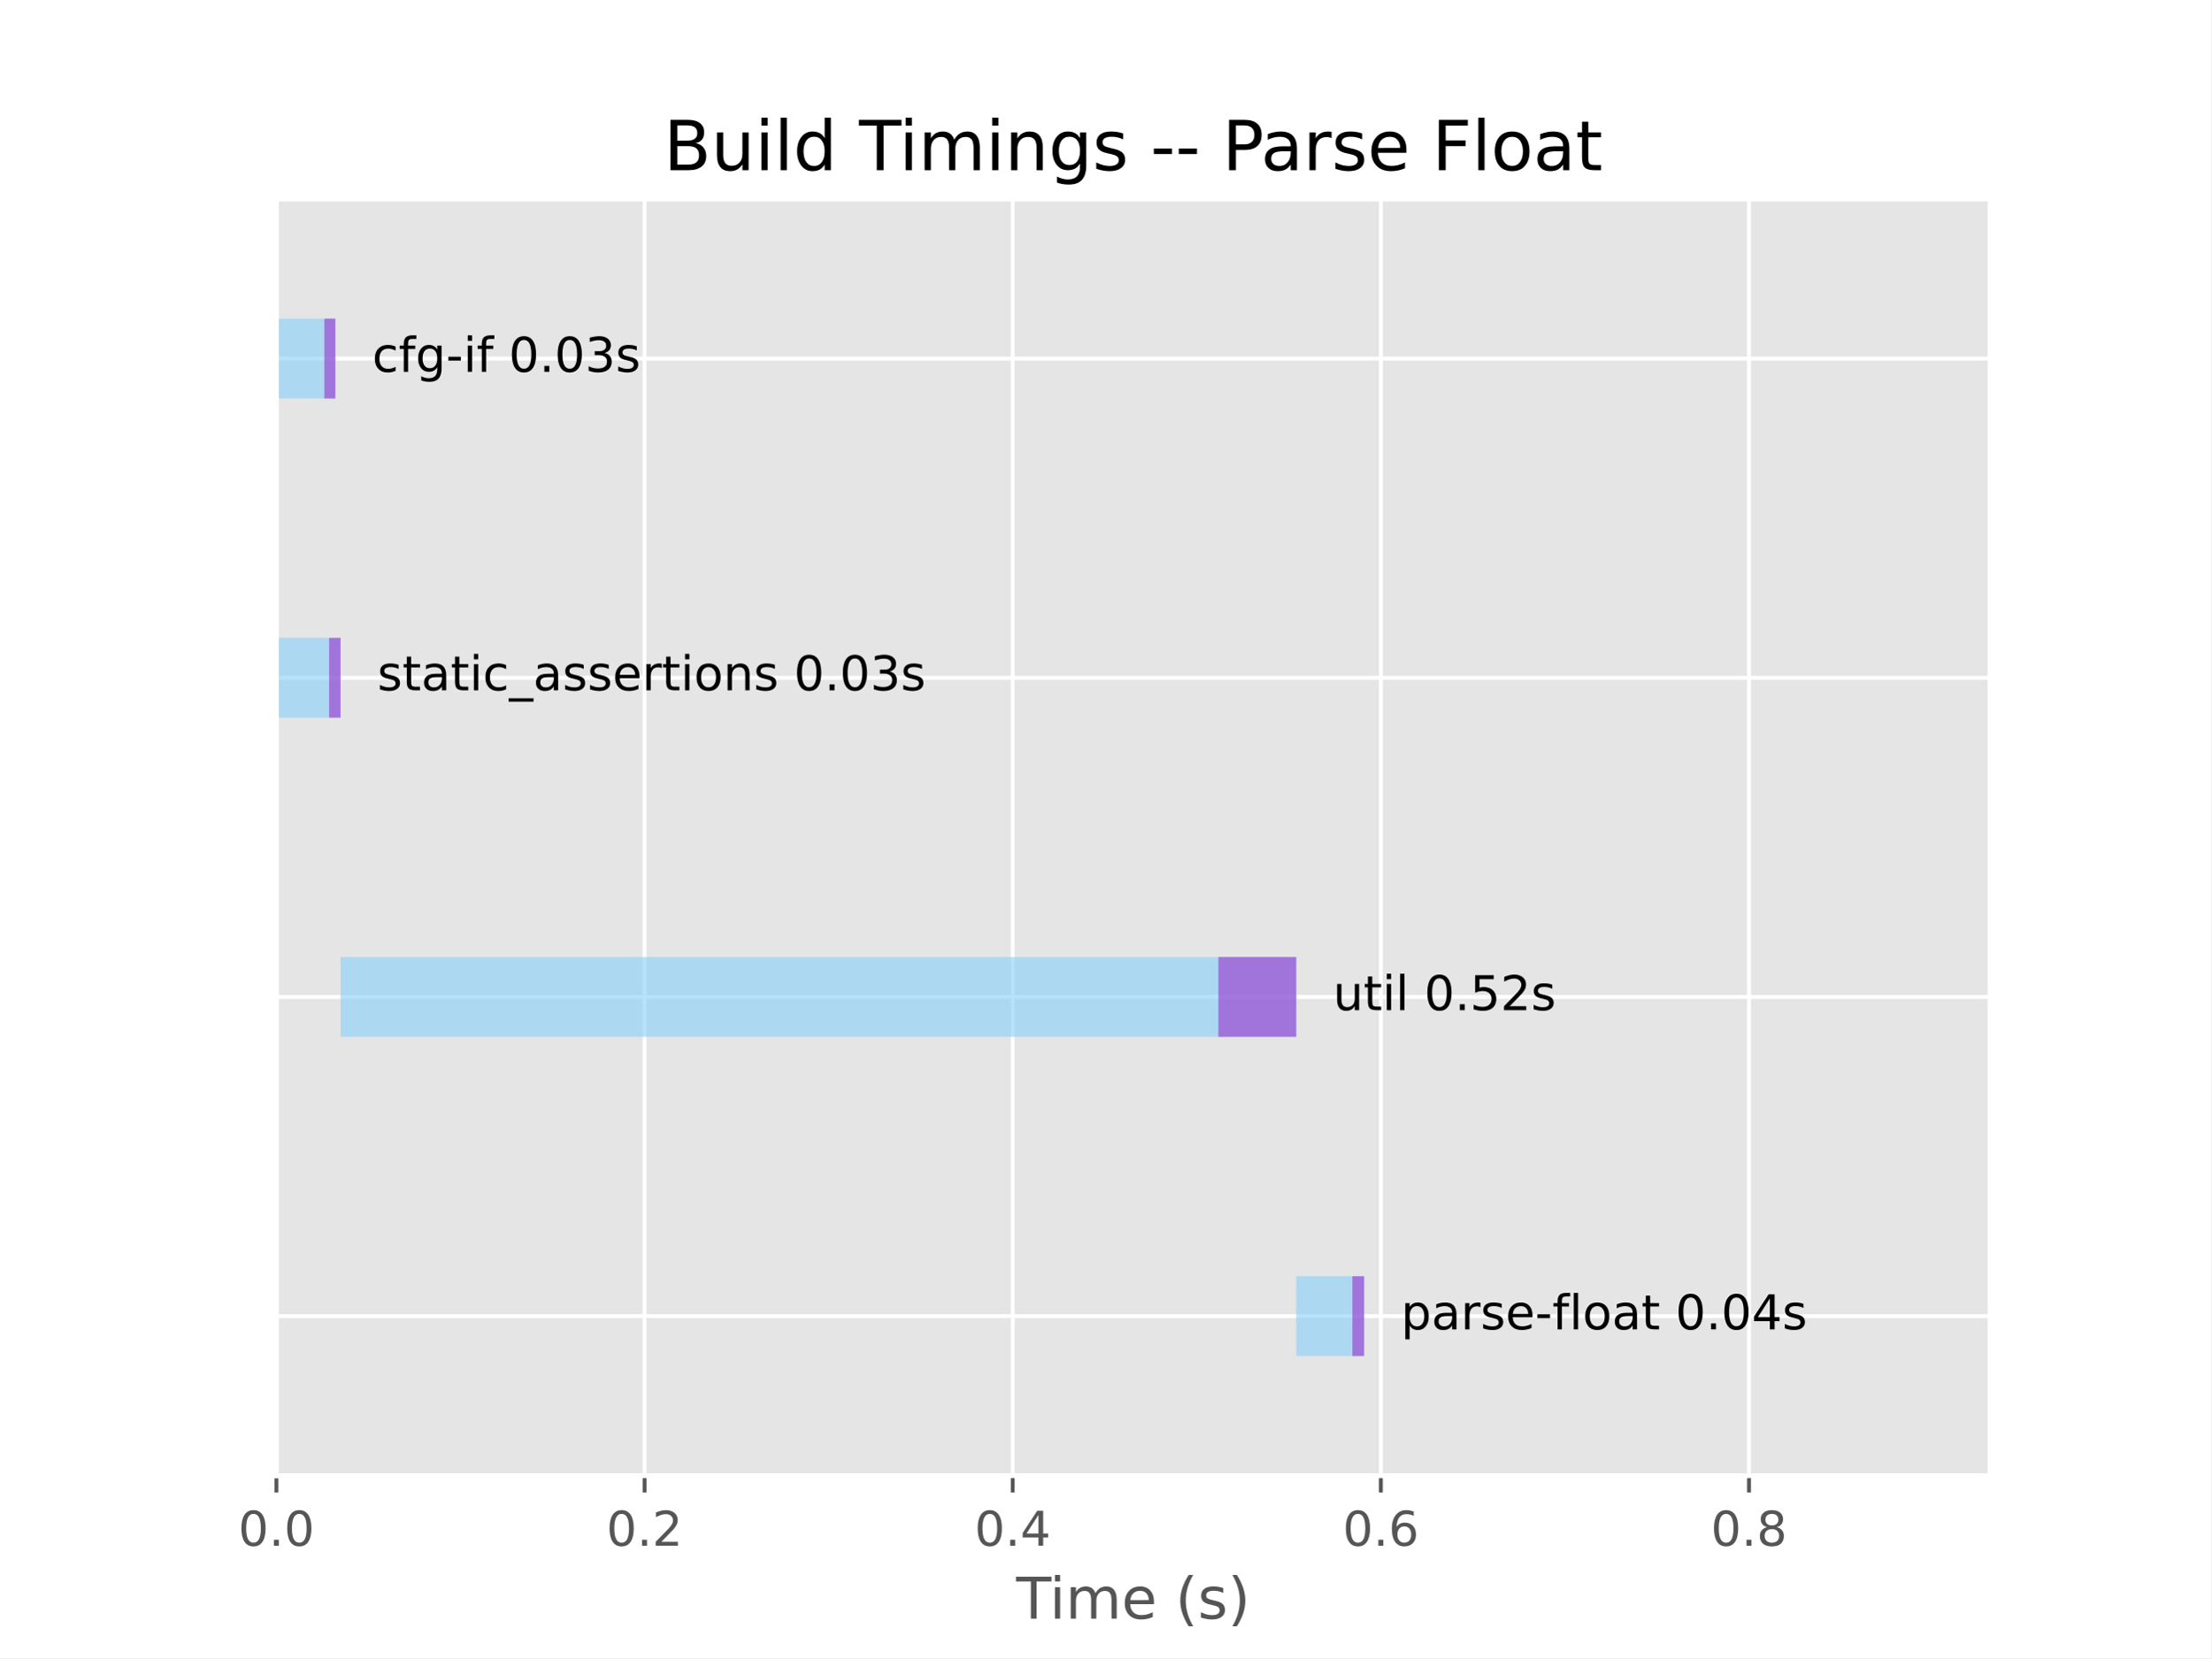
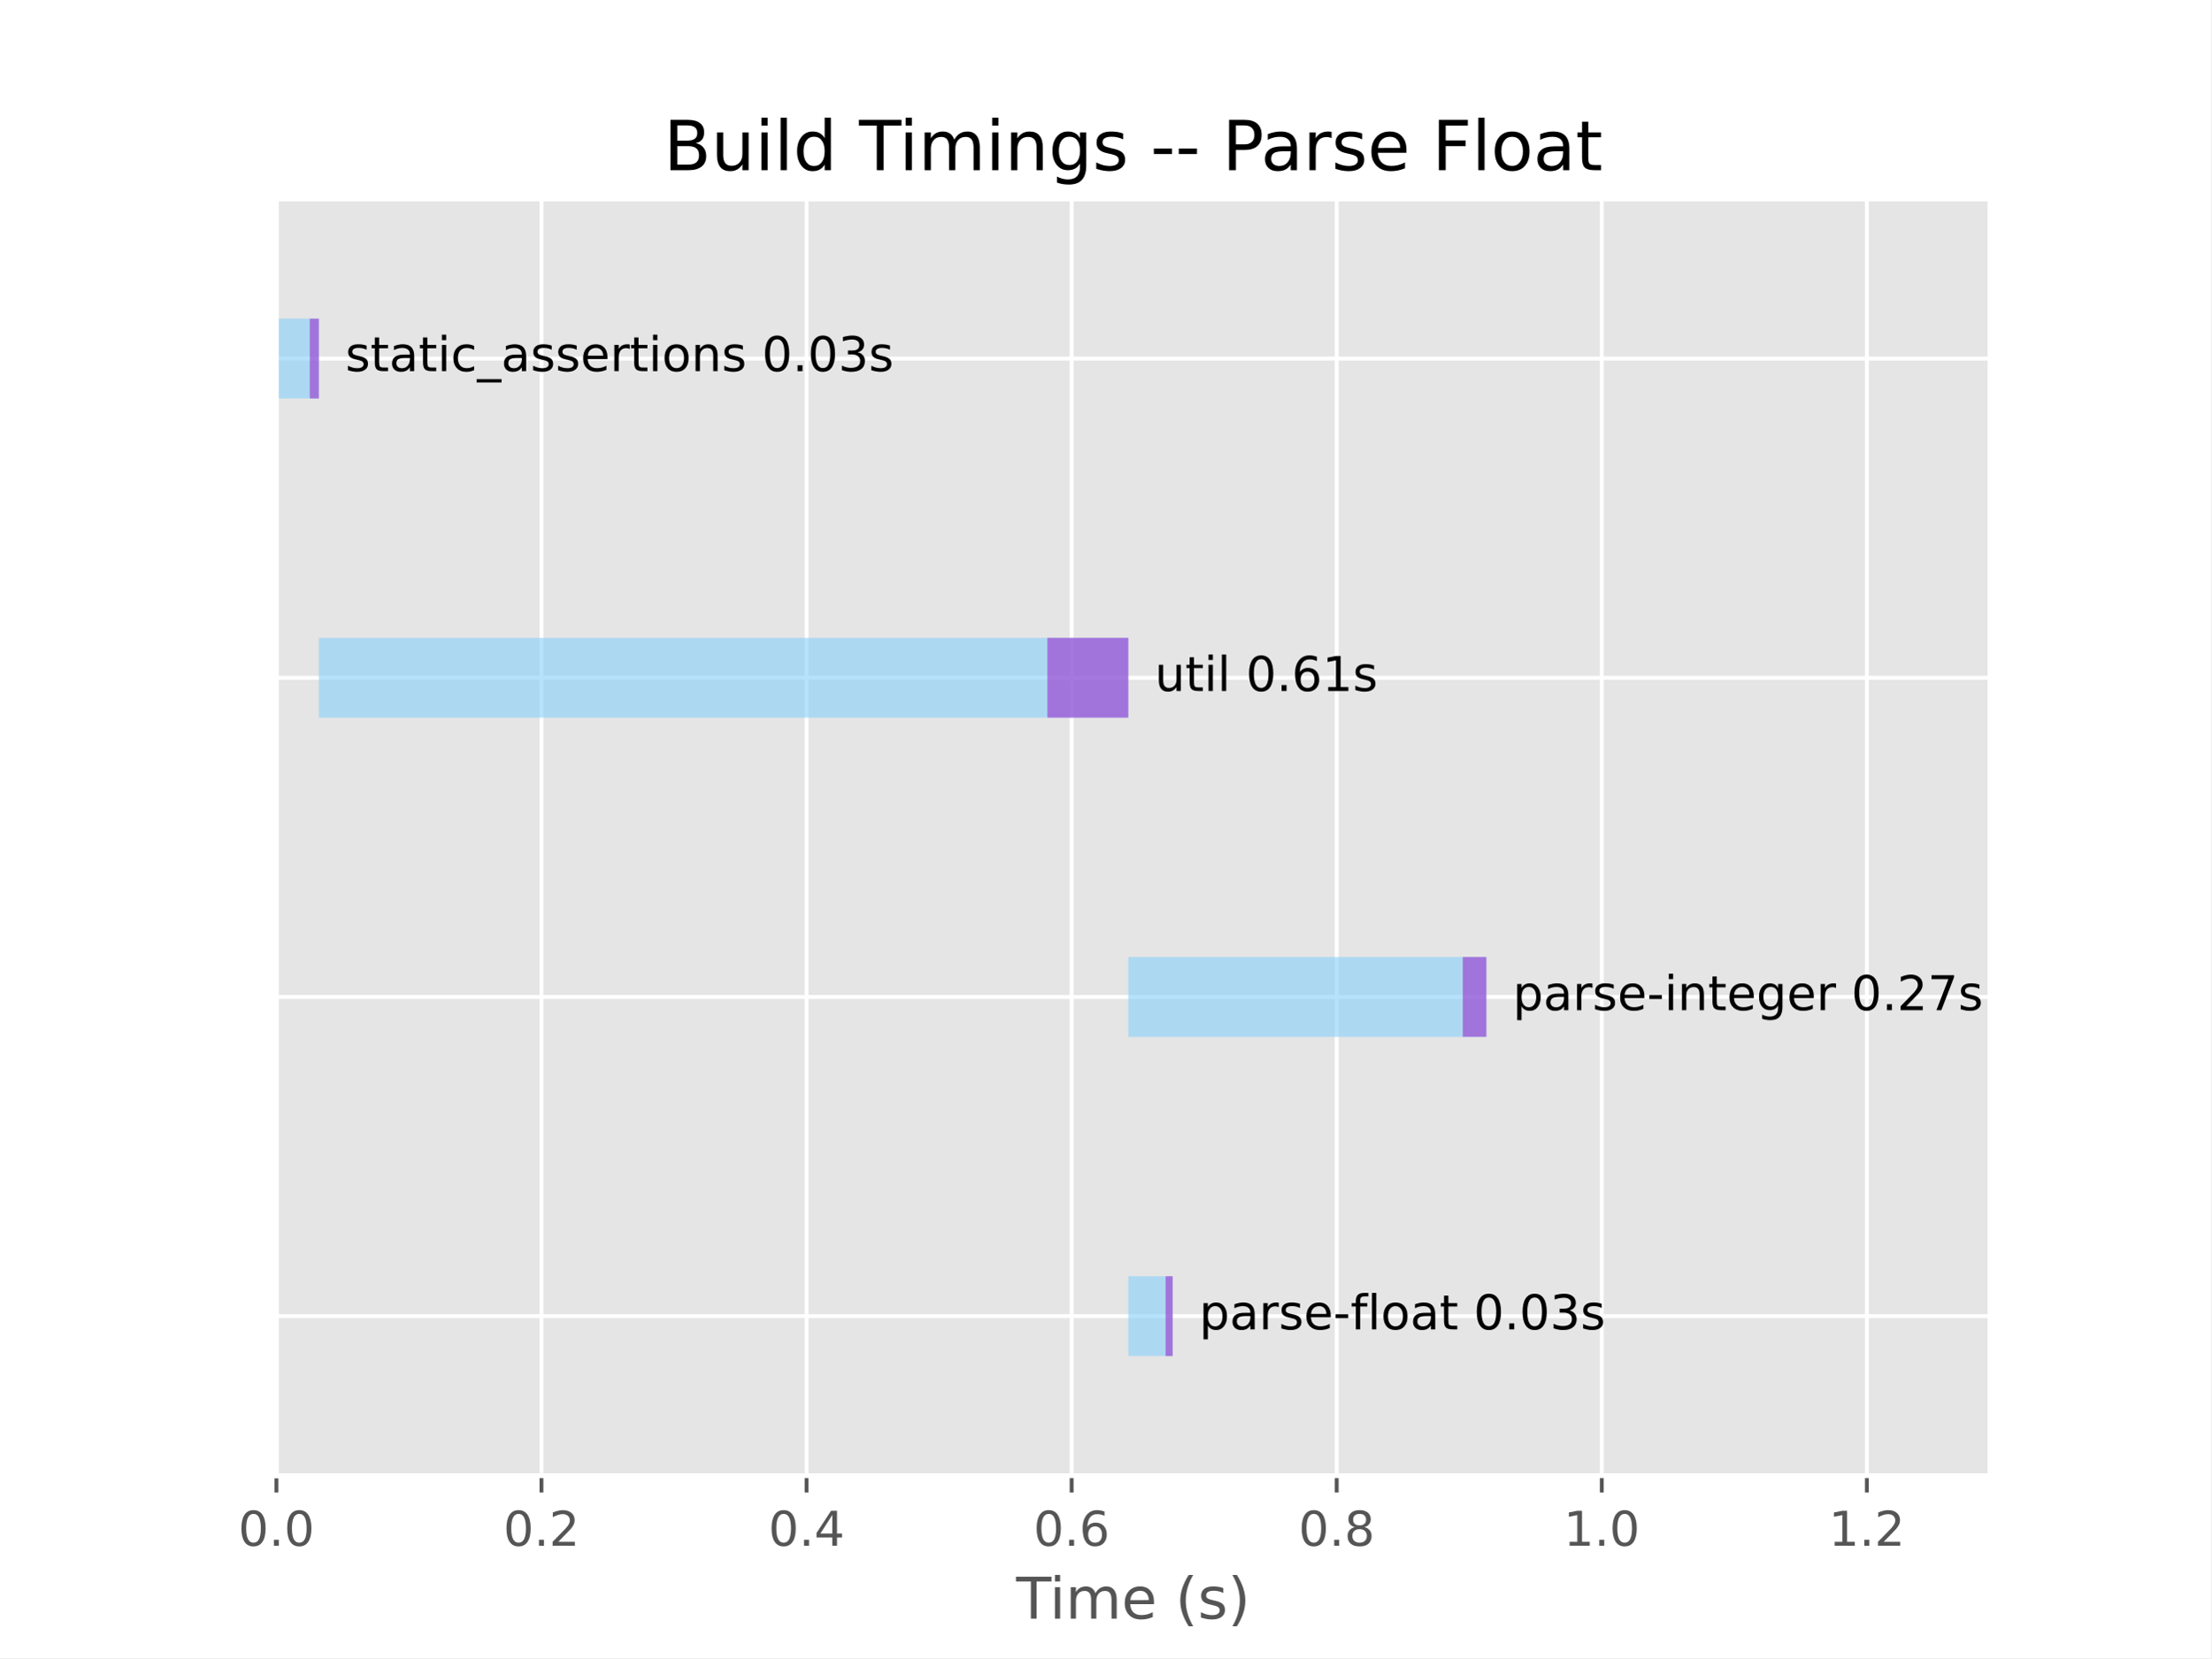
<svg xmlns="http://www.w3.org/2000/svg" xmlns:xlink="http://www.w3.org/1999/xlink" height="345.6pt" version="1.1" viewBox="0 0 460.8 345.6" width="460.8pt">
  <defs>
    <style type="text/css">*{stroke-linecap:butt;stroke-linejoin:round;}</style>
  </defs>
  <g id="figure_1">
    <g id="patch_1">
      <path d="M 0 345.6  L 460.8 345.6  L 460.8 0  L 0 0  z " style="fill:#ffffff;" />
    </g>
    <g id="axes_1">
      <g id="patch_2">
        <path d="M 57.6 307.584  L 414.72 307.584  L 414.72 41.472  L 57.6 41.472  z " style="fill:#e5e5e5;" />
      </g>
      <g id="matplotlib.axis_1">
        <g id="xtick_1">
          <g id="line2d_1">
-             <path clip-path="url(#p12c8a387ae)" d="M 57.6 307.584  L 57.6 41.472  " style="fill:none;stroke:#ffffff;stroke-linecap:square;stroke-width:0.8;" />
+             <path clip-path="url(#p4c733680ca)" d="M 57.6 307.584  L 57.6 41.472  " style="fill:none;stroke:#ffffff;stroke-linecap:square;stroke-width:0.8;" />
          </g>
          <g id="line2d_2">
            <defs>
-               <path d="M 0 0  L 0 3.5  " id="mac505a7d88" style="stroke:#555555;stroke-width:0.8;" />
+               <path d="M 0 0  L 0 3.5  " id="m0cc2a6817d" style="stroke:#555555;stroke-width:0.8;" />
            </defs>
            <g>
-               <use style="fill:#555555;stroke:#555555;stroke-width:0.8;" x="57.6" xlink:href="#mac505a7d88" y="307.584" />
+               <use style="fill:#555555;stroke:#555555;stroke-width:0.8;" x="57.6" xlink:href="#m0cc2a6817d" y="307.584" />
            </g>
          </g>
          <g id="text_1">
            <g style="fill:#555555;" transform="translate(49.64844 322.1824)scale(0.1 -0.1)">
              <defs>
                <path d="M 2034 4250  Q 1547 4250 1301 3770  Q 1056 3291 1056 2328  Q 1056 1369 1301 889  Q 1547 409 2034 409  Q 2525 409 2770 889  Q 3016 1369 3016 2328  Q 3016 3291 2770 3770  Q 2525 4250 2034 4250  z M 2034 4750  Q 2819 4750 3233 4129  Q 3647 3509 3647 2328  Q 3647 1150 3233 529  Q 2819 -91 2034 -91  Q 1250 -91 836 529  Q 422 1150 422 2328  Q 422 3509 836 4129  Q 1250 4750 2034 4750  z " id="DejaVuSans-30" transform="scale(0.015625)" />
                <path d="M 684 794  L 1344 794  L 1344 0  L 684 0  L 684 794  z " id="DejaVuSans-2e" transform="scale(0.015625)" />
              </defs>
              <use xlink:href="#DejaVuSans-30" />
              <use x="63.623" xlink:href="#DejaVuSans-2e" />
              <use x="95.41" xlink:href="#DejaVuSans-30" />
            </g>
          </g>
        </g>
        <g id="xtick_2">
          <g id="line2d_3">
-             <path clip-path="url(#p12c8a387ae)" d="M 134.325 307.584  L 134.325 41.472  " style="fill:none;stroke:#ffffff;stroke-linecap:square;stroke-width:0.8;" />
+             <path clip-path="url(#p4c733680ca)" d="M 112.843 307.584  L 112.843 41.472  " style="fill:none;stroke:#ffffff;stroke-linecap:square;stroke-width:0.8;" />
          </g>
          <g id="line2d_4">
            <g>
-               <use style="fill:#555555;stroke:#555555;stroke-width:0.8;" x="134.325" xlink:href="#mac505a7d88" y="307.584" />
+               <use style="fill:#555555;stroke:#555555;stroke-width:0.8;" x="112.843" xlink:href="#m0cc2a6817d" y="307.584" />
            </g>
          </g>
          <g id="text_2">
-             <g style="fill:#555555;" transform="translate(126.3734 322.1824)scale(0.1 -0.1)">
+             <g style="fill:#555555;" transform="translate(104.8919 322.1824)scale(0.1 -0.1)">
              <defs>
                <path d="M 1228 531  L 3431 531  L 3431 0  L 469 0  L 469 531  Q 828 903 1448 1529  Q 2069 2156 2228 2338  Q 2531 2678 2651 2914  Q 2772 3150 2772 3378  Q 2772 3750 2511 3984  Q 2250 4219 1831 4219  Q 1534 4219 1204 4116  Q 875 4013 500 3803  L 500 4441  Q 881 4594 1212 4672  Q 1544 4750 1819 4750  Q 2544 4750 2975 4387  Q 3406 4025 3406 3419  Q 3406 3131 3298 2873  Q 3191 2616 2906 2266  Q 2828 2175 2409 1742  Q 1991 1309 1228 531  z " id="DejaVuSans-32" transform="scale(0.015625)" />
              </defs>
              <use xlink:href="#DejaVuSans-30" />
              <use x="63.623" xlink:href="#DejaVuSans-2e" />
              <use x="95.41" xlink:href="#DejaVuSans-32" />
            </g>
          </g>
        </g>
        <g id="xtick_3">
          <g id="line2d_5">
-             <path clip-path="url(#p12c8a387ae)" d="M 211.05 307.584  L 211.05 41.472  " style="fill:none;stroke:#ffffff;stroke-linecap:square;stroke-width:0.8;" />
+             <path clip-path="url(#p4c733680ca)" d="M 168.087 307.584  L 168.087 41.472  " style="fill:none;stroke:#ffffff;stroke-linecap:square;stroke-width:0.8;" />
          </g>
          <g id="line2d_6">
            <g>
-               <use style="fill:#555555;stroke:#555555;stroke-width:0.8;" x="211.05" xlink:href="#mac505a7d88" y="307.584" />
+               <use style="fill:#555555;stroke:#555555;stroke-width:0.8;" x="168.087" xlink:href="#m0cc2a6817d" y="307.584" />
            </g>
          </g>
          <g id="text_3">
-             <g style="fill:#555555;" transform="translate(203.0984 322.1824)scale(0.1 -0.1)">
+             <g style="fill:#555555;" transform="translate(160.1354 322.1824)scale(0.1 -0.1)">
              <defs>
                <path d="M 2419 4116  L 825 1625  L 2419 1625  L 2419 4116  z M 2253 4666  L 3047 4666  L 3047 1625  L 3713 1625  L 3713 1100  L 3047 1100  L 3047 0  L 2419 0  L 2419 1100  L 313 1100  L 313 1709  L 2253 4666  z " id="DejaVuSans-34" transform="scale(0.015625)" />
              </defs>
              <use xlink:href="#DejaVuSans-30" />
              <use x="63.623" xlink:href="#DejaVuSans-2e" />
              <use x="95.41" xlink:href="#DejaVuSans-34" />
            </g>
          </g>
        </g>
        <g id="xtick_4">
          <g id="line2d_7">
-             <path clip-path="url(#p12c8a387ae)" d="M 287.775 307.584  L 287.775 41.472  " style="fill:none;stroke:#ffffff;stroke-linecap:square;stroke-width:0.8;" />
+             <path clip-path="url(#p4c733680ca)" d="M 223.33 307.584  L 223.33 41.472  " style="fill:none;stroke:#ffffff;stroke-linecap:square;stroke-width:0.8;" />
          </g>
          <g id="line2d_8">
            <g>
-               <use style="fill:#555555;stroke:#555555;stroke-width:0.8;" x="287.775" xlink:href="#mac505a7d88" y="307.584" />
+               <use style="fill:#555555;stroke:#555555;stroke-width:0.8;" x="223.33" xlink:href="#m0cc2a6817d" y="307.584" />
            </g>
          </g>
          <g id="text_4">
-             <g style="fill:#555555;" transform="translate(279.8235 322.1824)scale(0.1 -0.1)">
+             <g style="fill:#555555;" transform="translate(215.3789 322.1824)scale(0.1 -0.1)">
              <defs>
                <path d="M 2113 2584  Q 1688 2584 1439 2293  Q 1191 2003 1191 1497  Q 1191 994 1439 701  Q 1688 409 2113 409  Q 2538 409 2786 701  Q 3034 994 3034 1497  Q 3034 2003 2786 2293  Q 2538 2584 2113 2584  z M 3366 4563  L 3366 3988  Q 3128 4100 2886 4159  Q 2644 4219 2406 4219  Q 1781 4219 1451 3797  Q 1122 3375 1075 2522  Q 1259 2794 1537 2939  Q 1816 3084 2150 3084  Q 2853 3084 3261 2657  Q 3669 2231 3669 1497  Q 3669 778 3244 343  Q 2819 -91 2113 -91  Q 1303 -91 875 529  Q 447 1150 447 2328  Q 447 3434 972 4092  Q 1497 4750 2381 4750  Q 2619 4750 2861 4703  Q 3103 4656 3366 4563  z " id="DejaVuSans-36" transform="scale(0.015625)" />
              </defs>
              <use xlink:href="#DejaVuSans-30" />
              <use x="63.623" xlink:href="#DejaVuSans-2e" />
              <use x="95.41" xlink:href="#DejaVuSans-36" />
            </g>
          </g>
        </g>
        <g id="xtick_5">
          <g id="line2d_9">
-             <path clip-path="url(#p12c8a387ae)" d="M 364.5 307.584  L 364.5 41.472  " style="fill:none;stroke:#ffffff;stroke-linecap:square;stroke-width:0.8;" />
+             <path clip-path="url(#p4c733680ca)" d="M 278.574 307.584  L 278.574 41.472  " style="fill:none;stroke:#ffffff;stroke-linecap:square;stroke-width:0.8;" />
          </g>
          <g id="line2d_10">
            <g>
-               <use style="fill:#555555;stroke:#555555;stroke-width:0.8;" x="364.5" xlink:href="#mac505a7d88" y="307.584" />
+               <use style="fill:#555555;stroke:#555555;stroke-width:0.8;" x="278.574" xlink:href="#m0cc2a6817d" y="307.584" />
            </g>
          </g>
          <g id="text_5">
-             <g style="fill:#555555;" transform="translate(356.5485 322.1824)scale(0.1 -0.1)">
+             <g style="fill:#555555;" transform="translate(270.6224 322.1824)scale(0.1 -0.1)">
              <defs>
                <path d="M 2034 2216  Q 1584 2216 1326 1975  Q 1069 1734 1069 1313  Q 1069 891 1326 650  Q 1584 409 2034 409  Q 2484 409 2743 651  Q 3003 894 3003 1313  Q 3003 1734 2745 1975  Q 2488 2216 2034 2216  z M 1403 2484  Q 997 2584 770 2862  Q 544 3141 544 3541  Q 544 4100 942 4425  Q 1341 4750 2034 4750  Q 2731 4750 3128 4425  Q 3525 4100 3525 3541  Q 3525 3141 3298 2862  Q 3072 2584 2669 2484  Q 3125 2378 3379 2068  Q 3634 1759 3634 1313  Q 3634 634 3220 271  Q 2806 -91 2034 -91  Q 1263 -91 848 271  Q 434 634 434 1313  Q 434 1759 690 2068  Q 947 2378 1403 2484  z M 1172 3481  Q 1172 3119 1398 2916  Q 1625 2713 2034 2713  Q 2441 2713 2670 2916  Q 2900 3119 2900 3481  Q 2900 3844 2670 4047  Q 2441 4250 2034 4250  Q 1625 4250 1398 4047  Q 1172 3844 1172 3481  z " id="DejaVuSans-38" transform="scale(0.015625)" />
              </defs>
              <use xlink:href="#DejaVuSans-30" />
              <use x="63.623" xlink:href="#DejaVuSans-2e" />
              <use x="95.41" xlink:href="#DejaVuSans-38" />
            </g>
          </g>
        </g>
-         <g id="text_6">
+         <g id="xtick_6">
+           <g id="line2d_11">
+             <path clip-path="url(#p4c733680ca)" d="M 333.817 307.584  L 333.817 41.472  " style="fill:none;stroke:#ffffff;stroke-linecap:square;stroke-width:0.8;" />
+           </g>
+           <g id="line2d_12">
+             <g>
+               <use style="fill:#555555;stroke:#555555;stroke-width:0.8;" x="333.817" xlink:href="#m0cc2a6817d" y="307.584" />
+             </g>
+           </g>
+           <g id="text_6">
+             <g style="fill:#555555;" transform="translate(325.8659 322.1824)scale(0.1 -0.1)">
+               <defs>
+                 <path d="M 794 531  L 1825 531  L 1825 4091  L 703 3866  L 703 4441  L 1819 4666  L 2450 4666  L 2450 531  L 3481 531  L 3481 0  L 794 0  L 794 531  z " id="DejaVuSans-31" transform="scale(0.015625)" />
+               </defs>
+               <use xlink:href="#DejaVuSans-31" />
+               <use x="63.623" xlink:href="#DejaVuSans-2e" />
+               <use x="95.41" xlink:href="#DejaVuSans-30" />
+             </g>
+           </g>
+         </g>
+         <g id="xtick_7">
+           <g id="line2d_13">
+             <path clip-path="url(#p4c733680ca)" d="M 389.061 307.584  L 389.061 41.472  " style="fill:none;stroke:#ffffff;stroke-linecap:square;stroke-width:0.8;" />
+           </g>
+           <g id="line2d_14">
+             <g>
+               <use style="fill:#555555;stroke:#555555;stroke-width:0.8;" x="389.061" xlink:href="#m0cc2a6817d" y="307.584" />
+             </g>
+           </g>
+           <g id="text_7">
+             <g style="fill:#555555;" transform="translate(381.1094 322.1824)scale(0.1 -0.1)">
+               <use xlink:href="#DejaVuSans-31" />
+               <use x="63.623" xlink:href="#DejaVuSans-2e" />
+               <use x="95.41" xlink:href="#DejaVuSans-32" />
+             </g>
+           </g>
+         </g>
+         <g id="text_8">
          <g style="fill:#555555;" transform="translate(211.7653 337.3802)scale(0.12 -0.12)">
            <defs>
              <path d="M -19 4666  L 3928 4666  L 3928 4134  L 2272 4134  L 2272 0  L 1638 0  L 1638 4134  L -19 4134  L -19 4666  z " id="DejaVuSans-54" transform="scale(0.015625)" />
              <path d="M 603 3500  L 1178 3500  L 1178 0  L 603 0  L 603 3500  z M 603 4863  L 1178 4863  L 1178 4134  L 603 4134  L 603 4863  z " id="DejaVuSans-69" transform="scale(0.015625)" />
              <path d="M 3328 2828  Q 3544 3216 3844 3400  Q 4144 3584 4550 3584  Q 5097 3584 5394 3201  Q 5691 2819 5691 2113  L 5691 0  L 5113 0  L 5113 2094  Q 5113 2597 4934 2840  Q 4756 3084 4391 3084  Q 3944 3084 3684 2787  Q 3425 2491 3425 1978  L 3425 0  L 2847 0  L 2847 2094  Q 2847 2600 2669 2842  Q 2491 3084 2119 3084  Q 1678 3084 1418 2786  Q 1159 2488 1159 1978  L 1159 0  L 581 0  L 581 3500  L 1159 3500  L 1159 2956  Q 1356 3278 1631 3431  Q 1906 3584 2284 3584  Q 2666 3584 2933 3390  Q 3200 3197 3328 2828  z " id="DejaVuSans-6d" transform="scale(0.015625)" />
              <path d="M 3597 1894  L 3597 1613  L 953 1613  Q 991 1019 1311 708  Q 1631 397 2203 397  Q 2534 397 2845 478  Q 3156 559 3463 722  L 3463 178  Q 3153 47 2828 -22  Q 2503 -91 2169 -91  Q 1331 -91 842 396  Q 353 884 353 1716  Q 353 2575 817 3079  Q 1281 3584 2069 3584  Q 2775 3584 3186 3129  Q 3597 2675 3597 1894  z M 3022 2063  Q 3016 2534 2758 2815  Q 2500 3097 2075 3097  Q 1594 3097 1305 2825  Q 1016 2553 972 2059  L 3022 2063  z " id="DejaVuSans-65" transform="scale(0.015625)" />
              <path id="DejaVuSans-20" transform="scale(0.015625)" />
              <path d="M 1984 4856  Q 1566 4138 1362 3434  Q 1159 2731 1159 2009  Q 1159 1288 1364 580  Q 1569 -128 1984 -844  L 1484 -844  Q 1016 -109 783 600  Q 550 1309 550 2009  Q 550 2706 781 3412  Q 1013 4119 1484 4856  L 1984 4856  z " id="DejaVuSans-28" transform="scale(0.015625)" />
              <path d="M 2834 3397  L 2834 2853  Q 2591 2978 2328 3040  Q 2066 3103 1784 3103  Q 1356 3103 1142 2972  Q 928 2841 928 2578  Q 928 2378 1081 2264  Q 1234 2150 1697 2047  L 1894 2003  Q 2506 1872 2764 1633  Q 3022 1394 3022 966  Q 3022 478 2636 193  Q 2250 -91 1575 -91  Q 1294 -91 989 -36  Q 684 19 347 128  L 347 722  Q 666 556 975 473  Q 1284 391 1588 391  Q 1994 391 2212 530  Q 2431 669 2431 922  Q 2431 1156 2273 1281  Q 2116 1406 1581 1522  L 1381 1569  Q 847 1681 609 1914  Q 372 2147 372 2553  Q 372 3047 722 3315  Q 1072 3584 1716 3584  Q 2034 3584 2315 3537  Q 2597 3491 2834 3397  z " id="DejaVuSans-73" transform="scale(0.015625)" />
              <path d="M 513 4856  L 1013 4856  Q 1481 4119 1714 3412  Q 1947 2706 1947 2009  Q 1947 1309 1714 600  Q 1481 -109 1013 -844  L 513 -844  Q 928 -128 1133 580  Q 1338 1288 1338 2009  Q 1338 2731 1133 3434  Q 928 4138 513 4856  z " id="DejaVuSans-29" transform="scale(0.015625)" />
            </defs>
            <use xlink:href="#DejaVuSans-54" />
            <use x="57.959" xlink:href="#DejaVuSans-69" />
            <use x="85.742" xlink:href="#DejaVuSans-6d" />
            <use x="183.154" xlink:href="#DejaVuSans-65" />
            <use x="244.678" xlink:href="#DejaVuSans-20" />
            <use x="276.465" xlink:href="#DejaVuSans-28" />
            <use x="315.479" xlink:href="#DejaVuSans-73" />
            <use x="367.578" xlink:href="#DejaVuSans-29" />
          </g>
        </g>
      </g>
      <g id="matplotlib.axis_2">
        <g id="ytick_1">
-           <g id="line2d_11">
-             <path clip-path="url(#p12c8a387ae)" d="M 57.6 274.32  L 414.72 274.32  " style="fill:none;stroke:#ffffff;stroke-linecap:square;stroke-width:0.8;" />
-           </g>
-           <g id="line2d_12" />
+           <g id="line2d_15">
+             <path clip-path="url(#p4c733680ca)" d="M 57.6 274.32  L 414.72 274.32  " style="fill:none;stroke:#ffffff;stroke-linecap:square;stroke-width:0.8;" />
+           </g>
+           <g id="line2d_16" />
        </g>
        <g id="ytick_2">
-           <g id="line2d_13">
-             <path clip-path="url(#p12c8a387ae)" d="M 57.6 207.792  L 414.72 207.792  " style="fill:none;stroke:#ffffff;stroke-linecap:square;stroke-width:0.8;" />
-           </g>
-           <g id="line2d_14" />
+           <g id="line2d_17">
+             <path clip-path="url(#p4c733680ca)" d="M 57.6 207.792  L 414.72 207.792  " style="fill:none;stroke:#ffffff;stroke-linecap:square;stroke-width:0.8;" />
+           </g>
+           <g id="line2d_18" />
        </g>
        <g id="ytick_3">
-           <g id="line2d_15">
-             <path clip-path="url(#p12c8a387ae)" d="M 57.6 141.264  L 414.72 141.264  " style="fill:none;stroke:#ffffff;stroke-linecap:square;stroke-width:0.8;" />
-           </g>
-           <g id="line2d_16" />
+           <g id="line2d_19">
+             <path clip-path="url(#p4c733680ca)" d="M 57.6 141.264  L 414.72 141.264  " style="fill:none;stroke:#ffffff;stroke-linecap:square;stroke-width:0.8;" />
+           </g>
+           <g id="line2d_20" />
        </g>
        <g id="ytick_4">
-           <g id="line2d_17">
-             <path clip-path="url(#p12c8a387ae)" d="M 57.6 74.736  L 414.72 74.736  " style="fill:none;stroke:#ffffff;stroke-linecap:square;stroke-width:0.8;" />
-           </g>
-           <g id="line2d_18" />
+           <g id="line2d_21">
+             <path clip-path="url(#p4c733680ca)" d="M 57.6 74.736  L 414.72 74.736  " style="fill:none;stroke:#ffffff;stroke-linecap:square;stroke-width:0.8;" />
+           </g>
+           <g id="line2d_22" />
        </g>
      </g>
      <g id="patch_3">
-         <path clip-path="url(#p12c8a387ae)" d="M 57.6 83.052  L 69.889 83.052  L 69.889 66.42  L 57.6 66.42  z " style="fill:#87cefa;opacity:0.6;" />
+         <path clip-path="url(#p4c733680ca)" d="M 57.6 83.052  L 66.443 83.052  L 66.443 66.42  L 57.6 66.42  z " style="fill:#87cefa;opacity:0.6;" />
      </g>
      <g id="patch_4">
-         <path clip-path="url(#p12c8a387ae)" d="M 67.586 83.052  L 69.889 83.052  L 69.889 66.42  L 67.586 66.42  z " style="fill:#9932cc;opacity:0.6;" />
+         <path clip-path="url(#p4c733680ca)" d="M 64.56 83.052  L 66.443 83.052  L 66.443 66.42  L 64.56 66.42  z " style="fill:#9932cc;opacity:0.6;" />
      </g>
      <g id="patch_5">
-         <path clip-path="url(#p12c8a387ae)" d="M 57.6 149.58  L 70.964 149.58  L 70.964 132.948  L 57.6 132.948  z " style="fill:#87cefa;opacity:0.6;" />
+         <path clip-path="url(#p4c733680ca)" d="M 66.443 149.58  L 235.138 149.58  L 235.138 132.948  L 66.443 132.948  z " style="fill:#87cefa;opacity:0.6;" />
      </g>
      <g id="patch_6">
-         <path clip-path="url(#p12c8a387ae)" d="M 68.593 149.58  L 70.964 149.58  L 70.964 132.948  L 68.593 132.948  z " style="fill:#9932cc;opacity:0.6;" />
+         <path clip-path="url(#p4c733680ca)" d="M 218.277 149.58  L 235.138 149.58  L 235.138 132.948  L 218.277 132.948  z " style="fill:#9932cc;opacity:0.6;" />
      </g>
      <g id="patch_7">
-         <path clip-path="url(#p12c8a387ae)" d="M 70.964 216.108  L 270.137 216.108  L 270.137 199.476  L 70.964 199.476  z " style="fill:#87cefa;opacity:0.6;" />
+         <path clip-path="url(#p4c733680ca)" d="M 235.138 216.108  L 309.757 216.108  L 309.757 199.476  L 235.138 199.476  z " style="fill:#87cefa;opacity:0.6;" />
      </g>
      <g id="patch_8">
-         <path clip-path="url(#p12c8a387ae)" d="M 253.909 216.108  L 270.137 216.108  L 270.137 199.476  L 253.909 199.476  z " style="fill:#9932cc;opacity:0.6;" />
+         <path clip-path="url(#p4c733680ca)" d="M 304.843 216.108  L 309.757 216.108  L 309.757 199.476  L 304.843 199.476  z " style="fill:#9932cc;opacity:0.6;" />
      </g>
      <g id="patch_9">
-         <path clip-path="url(#p12c8a387ae)" d="M 270.137 282.636  L 284.287 282.636  L 284.287 266.004  L 270.137 266.004  z " style="fill:#87cefa;opacity:0.6;" />
+         <path clip-path="url(#p4c733680ca)" d="M 235.138 282.636  L 244.384 282.636  L 244.384 266.004  L 235.138 266.004  z " style="fill:#87cefa;opacity:0.6;" />
      </g>
      <g id="patch_10">
-         <path clip-path="url(#p12c8a387ae)" d="M 281.835 282.636  L 284.287 282.636  L 284.287 266.004  L 281.835 266.004  z " style="fill:#9932cc;opacity:0.6;" />
+         <path clip-path="url(#p4c733680ca)" d="M 242.909 282.636  L 244.384 282.636  L 244.384 266.004  L 242.909 266.004  z " style="fill:#9932cc;opacity:0.6;" />
      </g>
      <g id="patch_11">
        <path d="M 57.6 307.584  L 57.6 41.472  " style="fill:none;stroke:#ffffff;stroke-linecap:square;stroke-linejoin:miter;" />
      </g>
      <g id="patch_12">
        <path d="M 414.72 307.584  L 414.72 41.472  " style="fill:none;stroke:#ffffff;stroke-linecap:square;stroke-linejoin:miter;" />
      </g>
      <g id="patch_13">
        <path d="M 57.6 307.584  L 414.72 307.584  " style="fill:none;stroke:#ffffff;stroke-linecap:square;stroke-linejoin:miter;" />
      </g>
      <g id="patch_14">
        <path d="M 57.6 41.472  L 414.72 41.472  " style="fill:none;stroke:#ffffff;stroke-linecap:square;stroke-linejoin:miter;" />
      </g>
-       <g id="text_7">
-         <g transform="translate(77.56154 77.49537)scale(0.1 -0.1)">
-           <defs>
-             <path d="M 3122 3366  L 3122 2828  Q 2878 2963 2633 3030  Q 2388 3097 2138 3097  Q 1578 3097 1268 2742  Q 959 2388 959 1747  Q 959 1106 1268 751  Q 1578 397 2138 397  Q 2388 397 2633 464  Q 2878 531 3122 666  L 3122 134  Q 2881 22 2623 -34  Q 2366 -91 2075 -91  Q 1284 -91 818 406  Q 353 903 353 1747  Q 353 2603 823 3093  Q 1294 3584 2113 3584  Q 2378 3584 2631 3529  Q 2884 3475 3122 3366  z " id="DejaVuSans-63" transform="scale(0.015625)" />
-             <path d="M 2375 4863  L 2375 4384  L 1825 4384  Q 1516 4384 1395 4259  Q 1275 4134 1275 3809  L 1275 3500  L 2222 3500  L 2222 3053  L 1275 3053  L 1275 0  L 697 0  L 697 3053  L 147 3053  L 147 3500  L 697 3500  L 697 3744  Q 697 4328 969 4595  Q 1241 4863 1831 4863  L 2375 4863  z " id="DejaVuSans-66" transform="scale(0.015625)" />
-             <path d="M 2906 1791  Q 2906 2416 2648 2759  Q 2391 3103 1925 3103  Q 1463 3103 1205 2759  Q 947 2416 947 1791  Q 947 1169 1205 825  Q 1463 481 1925 481  Q 2391 481 2648 825  Q 2906 1169 2906 1791  z M 3481 434  Q 3481 -459 3084 -895  Q 2688 -1331 1869 -1331  Q 1566 -1331 1297 -1286  Q 1028 -1241 775 -1147  L 775 -588  Q 1028 -725 1275 -790  Q 1522 -856 1778 -856  Q 2344 -856 2625 -561  Q 2906 -266 2906 331  L 2906 616  Q 2728 306 2450 153  Q 2172 0 1784 0  Q 1141 0 747 490  Q 353 981 353 1791  Q 353 2603 747 3093  Q 1141 3584 1784 3584  Q 2172 3584 2450 3431  Q 2728 3278 2906 2969  L 2906 3500  L 3481 3500  L 3481 434  z " id="DejaVuSans-67" transform="scale(0.015625)" />
-             <path d="M 313 2009  L 1997 2009  L 1997 1497  L 313 1497  L 313 2009  z " id="DejaVuSans-2d" transform="scale(0.015625)" />
-             <path d="M 2597 2516  Q 3050 2419 3304 2112  Q 3559 1806 3559 1356  Q 3559 666 3084 287  Q 2609 -91 1734 -91  Q 1441 -91 1130 -33  Q 819 25 488 141  L 488 750  Q 750 597 1062 519  Q 1375 441 1716 441  Q 2309 441 2620 675  Q 2931 909 2931 1356  Q 2931 1769 2642 2001  Q 2353 2234 1838 2234  L 1294 2234  L 1294 2753  L 1863 2753  Q 2328 2753 2575 2939  Q 2822 3125 2822 3475  Q 2822 3834 2567 4026  Q 2313 4219 1838 4219  Q 1578 4219 1281 4162  Q 984 4106 628 3988  L 628 4550  Q 988 4650 1302 4700  Q 1616 4750 1894 4750  Q 2613 4750 3031 4423  Q 3450 4097 3450 3541  Q 3450 3153 3228 2886  Q 3006 2619 2597 2516  z " id="DejaVuSans-33" transform="scale(0.015625)" />
-           </defs>
-           <use xlink:href="#DejaVuSans-63" />
-           <use x="54.98" xlink:href="#DejaVuSans-66" />
-           <use x="90.186" xlink:href="#DejaVuSans-67" />
-           <use x="153.662" xlink:href="#DejaVuSans-2d" />
-           <use x="189.746" xlink:href="#DejaVuSans-69" />
-           <use x="217.529" xlink:href="#DejaVuSans-66" />
-           <use x="252.734" xlink:href="#DejaVuSans-20" />
-           <use x="284.521" xlink:href="#DejaVuSans-30" />
-           <use x="348.145" xlink:href="#DejaVuSans-2e" />
-           <use x="379.932" xlink:href="#DejaVuSans-30" />
-           <use x="443.555" xlink:href="#DejaVuSans-33" />
-           <use x="507.178" xlink:href="#DejaVuSans-73" />
-         </g>
-       </g>
-       <g id="text_8">
-         <g transform="translate(78.63616 143.8843)scale(0.1 -0.1)">
+       <g id="text_9">
+         <g transform="translate(71.96768 77.35631)scale(0.1 -0.1)">
          <defs>
            <path d="M 1172 4494  L 1172 3500  L 2356 3500  L 2356 3053  L 1172 3053  L 1172 1153  Q 1172 725 1289 603  Q 1406 481 1766 481  L 2356 481  L 2356 0  L 1766 0  Q 1100 0 847 248  Q 594 497 594 1153  L 594 3053  L 172 3053  L 172 3500  L 594 3500  L 594 4494  L 1172 4494  z " id="DejaVuSans-74" transform="scale(0.015625)" />
            <path d="M 2194 1759  Q 1497 1759 1228 1600  Q 959 1441 959 1056  Q 959 750 1161 570  Q 1363 391 1709 391  Q 2188 391 2477 730  Q 2766 1069 2766 1631  L 2766 1759  L 2194 1759  z M 3341 1997  L 3341 0  L 2766 0  L 2766 531  Q 2569 213 2275 61  Q 1981 -91 1556 -91  Q 1019 -91 701 211  Q 384 513 384 1019  Q 384 1609 779 1909  Q 1175 2209 1959 2209  L 2766 2209  L 2766 2266  Q 2766 2663 2505 2880  Q 2244 3097 1772 3097  Q 1472 3097 1187 3025  Q 903 2953 641 2809  L 641 3341  Q 956 3463 1253 3523  Q 1550 3584 1831 3584  Q 2591 3584 2966 3190  Q 3341 2797 3341 1997  z " id="DejaVuSans-61" transform="scale(0.015625)" />
+             <path d="M 3122 3366  L 3122 2828  Q 2878 2963 2633 3030  Q 2388 3097 2138 3097  Q 1578 3097 1268 2742  Q 959 2388 959 1747  Q 959 1106 1268 751  Q 1578 397 2138 397  Q 2388 397 2633 464  Q 2878 531 3122 666  L 3122 134  Q 2881 22 2623 -34  Q 2366 -91 2075 -91  Q 1284 -91 818 406  Q 353 903 353 1747  Q 353 2603 823 3093  Q 1294 3584 2113 3584  Q 2378 3584 2631 3529  Q 2884 3475 3122 3366  z " id="DejaVuSans-63" transform="scale(0.015625)" />
            <path d="M 3263 -1063  L 3263 -1509  L -63 -1509  L -63 -1063  L 3263 -1063  z " id="DejaVuSans-5f" transform="scale(0.015625)" />
            <path d="M 2631 2963  Q 2534 3019 2420 3045  Q 2306 3072 2169 3072  Q 1681 3072 1420 2755  Q 1159 2438 1159 1844  L 1159 0  L 581 0  L 581 3500  L 1159 3500  L 1159 2956  Q 1341 3275 1631 3429  Q 1922 3584 2338 3584  Q 2397 3584 2469 3576  Q 2541 3569 2628 3553  L 2631 2963  z " id="DejaVuSans-72" transform="scale(0.015625)" />
            <path d="M 1959 3097  Q 1497 3097 1228 2736  Q 959 2375 959 1747  Q 959 1119 1226 758  Q 1494 397 1959 397  Q 2419 397 2687 759  Q 2956 1122 2956 1747  Q 2956 2369 2687 2733  Q 2419 3097 1959 3097  z M 1959 3584  Q 2709 3584 3137 3096  Q 3566 2609 3566 1747  Q 3566 888 3137 398  Q 2709 -91 1959 -91  Q 1206 -91 779 398  Q 353 888 353 1747  Q 353 2609 779 3096  Q 1206 3584 1959 3584  z " id="DejaVuSans-6f" transform="scale(0.015625)" />
            <path d="M 3513 2113  L 3513 0  L 2938 0  L 2938 2094  Q 2938 2591 2744 2837  Q 2550 3084 2163 3084  Q 1697 3084 1428 2787  Q 1159 2491 1159 1978  L 1159 0  L 581 0  L 581 3500  L 1159 3500  L 1159 2956  Q 1366 3272 1645 3428  Q 1925 3584 2291 3584  Q 2894 3584 3203 3211  Q 3513 2838 3513 2113  z " id="DejaVuSans-6e" transform="scale(0.015625)" />
+             <path d="M 2597 2516  Q 3050 2419 3304 2112  Q 3559 1806 3559 1356  Q 3559 666 3084 287  Q 2609 -91 1734 -91  Q 1441 -91 1130 -33  Q 819 25 488 141  L 488 750  Q 750 597 1062 519  Q 1375 441 1716 441  Q 2309 441 2620 675  Q 2931 909 2931 1356  Q 2931 1769 2642 2001  Q 2353 2234 1838 2234  L 1294 2234  L 1294 2753  L 1863 2753  Q 2328 2753 2575 2939  Q 2822 3125 2822 3475  Q 2822 3834 2567 4026  Q 2313 4219 1838 4219  Q 1578 4219 1281 4162  Q 984 4106 628 3988  L 628 4550  Q 988 4650 1302 4700  Q 1616 4750 1894 4750  Q 2613 4750 3031 4423  Q 3450 4097 3450 3541  Q 3450 3153 3228 2886  Q 3006 2619 2597 2516  z " id="DejaVuSans-33" transform="scale(0.015625)" />
          </defs>
          <use xlink:href="#DejaVuSans-73" />
          <use x="52.1" xlink:href="#DejaVuSans-74" />
          <use x="91.309" xlink:href="#DejaVuSans-61" />
          <use x="152.588" xlink:href="#DejaVuSans-74" />
          <use x="191.797" xlink:href="#DejaVuSans-69" />
          <use x="219.58" xlink:href="#DejaVuSans-63" />
          <use x="274.561" xlink:href="#DejaVuSans-5f" />
          <use x="324.561" xlink:href="#DejaVuSans-61" />
          <use x="385.84" xlink:href="#DejaVuSans-73" />
          <use x="437.939" xlink:href="#DejaVuSans-73" />
          <use x="490.039" xlink:href="#DejaVuSans-65" />
          <use x="551.562" xlink:href="#DejaVuSans-72" />
          <use x="592.676" xlink:href="#DejaVuSans-74" />
          <use x="631.885" xlink:href="#DejaVuSans-69" />
          <use x="659.668" xlink:href="#DejaVuSans-6f" />
          <use x="720.85" xlink:href="#DejaVuSans-6e" />
          <use x="784.229" xlink:href="#DejaVuSans-73" />
          <use x="836.328" xlink:href="#DejaVuSans-20" />
          <use x="868.115" xlink:href="#DejaVuSans-30" />
          <use x="931.738" xlink:href="#DejaVuSans-2e" />
          <use x="963.525" xlink:href="#DejaVuSans-30" />
          <use x="1027.148" xlink:href="#DejaVuSans-33" />
          <use x="1090.771" xlink:href="#DejaVuSans-73" />
        </g>
      </g>
-       <g id="text_9">
-         <g transform="translate(277.8099 210.5514)scale(0.1 -0.1)">
+       <g id="text_10">
+         <g transform="translate(240.662 144.0234)scale(0.1 -0.1)">
          <defs>
            <path d="M 544 1381  L 544 3500  L 1119 3500  L 1119 1403  Q 1119 906 1312 657  Q 1506 409 1894 409  Q 2359 409 2629 706  Q 2900 1003 2900 1516  L 2900 3500  L 3475 3500  L 3475 0  L 2900 0  L 2900 538  Q 2691 219 2414 64  Q 2138 -91 1772 -91  Q 1169 -91 856 284  Q 544 659 544 1381  z M 1991 3584  L 1991 3584  z " id="DejaVuSans-75" transform="scale(0.015625)" />
            <path d="M 603 4863  L 1178 4863  L 1178 0  L 603 0  L 603 4863  z " id="DejaVuSans-6c" transform="scale(0.015625)" />
-             <path d="M 691 4666  L 3169 4666  L 3169 4134  L 1269 4134  L 1269 2991  Q 1406 3038 1543 3061  Q 1681 3084 1819 3084  Q 2600 3084 3056 2656  Q 3513 2228 3513 1497  Q 3513 744 3044 326  Q 2575 -91 1722 -91  Q 1428 -91 1123 -41  Q 819 9 494 109  L 494 744  Q 775 591 1075 516  Q 1375 441 1709 441  Q 2250 441 2565 725  Q 2881 1009 2881 1497  Q 2881 1984 2565 2268  Q 2250 2553 1709 2553  Q 1456 2553 1204 2497  Q 953 2441 691 2322  L 691 4666  z " id="DejaVuSans-35" transform="scale(0.015625)" />
          </defs>
          <use xlink:href="#DejaVuSans-75" />
          <use x="63.379" xlink:href="#DejaVuSans-74" />
          <use x="102.588" xlink:href="#DejaVuSans-69" />
          <use x="130.371" xlink:href="#DejaVuSans-6c" />
          <use x="158.154" xlink:href="#DejaVuSans-20" />
          <use x="189.941" xlink:href="#DejaVuSans-30" />
          <use x="253.564" xlink:href="#DejaVuSans-2e" />
-           <use x="285.352" xlink:href="#DejaVuSans-35" />
-           <use x="348.975" xlink:href="#DejaVuSans-32" />
+           <use x="285.352" xlink:href="#DejaVuSans-36" />
+           <use x="348.975" xlink:href="#DejaVuSans-31" />
          <use x="412.598" xlink:href="#DejaVuSans-73" />
        </g>
      </g>
-       <g id="text_10">
-         <g transform="translate(291.96 277.0794)scale(0.1 -0.1)">
+       <g id="text_11">
+         <g transform="translate(315.2817 210.5514)scale(0.1 -0.1)">
          <defs>
            <path d="M 1159 525  L 1159 -1331  L 581 -1331  L 581 3500  L 1159 3500  L 1159 2969  Q 1341 3281 1617 3432  Q 1894 3584 2278 3584  Q 2916 3584 3314 3078  Q 3713 2572 3713 1747  Q 3713 922 3314 415  Q 2916 -91 2278 -91  Q 1894 -91 1617 61  Q 1341 213 1159 525  z M 3116 1747  Q 3116 2381 2855 2742  Q 2594 3103 2138 3103  Q 1681 3103 1420 2742  Q 1159 2381 1159 1747  Q 1159 1113 1420 752  Q 1681 391 2138 391  Q 2594 391 2855 752  Q 3116 1113 3116 1747  z " id="DejaVuSans-70" transform="scale(0.015625)" />
+             <path d="M 313 2009  L 1997 2009  L 1997 1497  L 313 1497  L 313 2009  z " id="DejaVuSans-2d" transform="scale(0.015625)" />
+             <path d="M 2906 1791  Q 2906 2416 2648 2759  Q 2391 3103 1925 3103  Q 1463 3103 1205 2759  Q 947 2416 947 1791  Q 947 1169 1205 825  Q 1463 481 1925 481  Q 2391 481 2648 825  Q 2906 1169 2906 1791  z M 3481 434  Q 3481 -459 3084 -895  Q 2688 -1331 1869 -1331  Q 1566 -1331 1297 -1286  Q 1028 -1241 775 -1147  L 775 -588  Q 1028 -725 1275 -790  Q 1522 -856 1778 -856  Q 2344 -856 2625 -561  Q 2906 -266 2906 331  L 2906 616  Q 2728 306 2450 153  Q 2172 0 1784 0  Q 1141 0 747 490  Q 353 981 353 1791  Q 353 2603 747 3093  Q 1141 3584 1784 3584  Q 2172 3584 2450 3431  Q 2728 3278 2906 2969  L 2906 3500  L 3481 3500  L 3481 434  z " id="DejaVuSans-67" transform="scale(0.015625)" />
+             <path d="M 525 4666  L 3525 4666  L 3525 4397  L 1831 0  L 1172 0  L 2766 4134  L 525 4134  L 525 4666  z " id="DejaVuSans-37" transform="scale(0.015625)" />
+           </defs>
+           <use xlink:href="#DejaVuSans-70" />
+           <use x="63.477" xlink:href="#DejaVuSans-61" />
+           <use x="124.756" xlink:href="#DejaVuSans-72" />
+           <use x="165.869" xlink:href="#DejaVuSans-73" />
+           <use x="217.969" xlink:href="#DejaVuSans-65" />
+           <use x="279.492" xlink:href="#DejaVuSans-2d" />
+           <use x="315.576" xlink:href="#DejaVuSans-69" />
+           <use x="343.359" xlink:href="#DejaVuSans-6e" />
+           <use x="406.738" xlink:href="#DejaVuSans-74" />
+           <use x="445.947" xlink:href="#DejaVuSans-65" />
+           <use x="507.471" xlink:href="#DejaVuSans-67" />
+           <use x="570.947" xlink:href="#DejaVuSans-65" />
+           <use x="632.471" xlink:href="#DejaVuSans-72" />
+           <use x="673.584" xlink:href="#DejaVuSans-20" />
+           <use x="705.371" xlink:href="#DejaVuSans-30" />
+           <use x="768.994" xlink:href="#DejaVuSans-2e" />
+           <use x="800.781" xlink:href="#DejaVuSans-32" />
+           <use x="864.404" xlink:href="#DejaVuSans-37" />
+           <use x="928.027" xlink:href="#DejaVuSans-73" />
+         </g>
+       </g>
+       <g id="text_12">
+         <g transform="translate(249.9081 277.0794)scale(0.1 -0.1)">
+           <defs>
+             <path d="M 2375 4863  L 2375 4384  L 1825 4384  Q 1516 4384 1395 4259  Q 1275 4134 1275 3809  L 1275 3500  L 2222 3500  L 2222 3053  L 1275 3053  L 1275 0  L 697 0  L 697 3053  L 147 3053  L 147 3500  L 697 3500  L 697 3744  Q 697 4328 969 4595  Q 1241 4863 1831 4863  L 2375 4863  z " id="DejaVuSans-66" transform="scale(0.015625)" />
          </defs>
          <use xlink:href="#DejaVuSans-70" />
          <use x="63.477" xlink:href="#DejaVuSans-61" />
          <use x="124.756" xlink:href="#DejaVuSans-72" />
          <use x="165.869" xlink:href="#DejaVuSans-73" />
          <use x="217.969" xlink:href="#DejaVuSans-65" />
          <use x="279.492" xlink:href="#DejaVuSans-2d" />
          <use x="315.576" xlink:href="#DejaVuSans-66" />
          <use x="350.781" xlink:href="#DejaVuSans-6c" />
          <use x="378.564" xlink:href="#DejaVuSans-6f" />
          <use x="439.746" xlink:href="#DejaVuSans-61" />
          <use x="501.025" xlink:href="#DejaVuSans-74" />
          <use x="540.234" xlink:href="#DejaVuSans-20" />
          <use x="572.021" xlink:href="#DejaVuSans-30" />
          <use x="635.645" xlink:href="#DejaVuSans-2e" />
          <use x="667.432" xlink:href="#DejaVuSans-30" />
-           <use x="731.055" xlink:href="#DejaVuSans-34" />
+           <use x="731.055" xlink:href="#DejaVuSans-33" />
          <use x="794.678" xlink:href="#DejaVuSans-73" />
        </g>
      </g>
-       <g id="text_11">
+       <g id="text_13">
        <g transform="translate(138.3142 35.472)scale(0.144 -0.144)">
          <defs>
            <path d="M 1259 2228  L 1259 519  L 2272 519  Q 2781 519 3026 730  Q 3272 941 3272 1375  Q 3272 1813 3026 2020  Q 2781 2228 2272 2228  L 1259 2228  z M 1259 4147  L 1259 2741  L 2194 2741  Q 2656 2741 2882 2914  Q 3109 3088 3109 3444  Q 3109 3797 2882 3972  Q 2656 4147 2194 4147  L 1259 4147  z M 628 4666  L 2241 4666  Q 2963 4666 3353 4366  Q 3744 4066 3744 3513  Q 3744 3084 3544 2831  Q 3344 2578 2956 2516  Q 3422 2416 3680 2098  Q 3938 1781 3938 1306  Q 3938 681 3513 340  Q 3088 0 2303 0  L 628 0  L 628 4666  z " id="DejaVuSans-42" transform="scale(0.015625)" />
            <path d="M 2906 2969  L 2906 4863  L 3481 4863  L 3481 0  L 2906 0  L 2906 525  Q 2725 213 2448 61  Q 2172 -91 1784 -91  Q 1150 -91 751 415  Q 353 922 353 1747  Q 353 2572 751 3078  Q 1150 3584 1784 3584  Q 2172 3584 2448 3432  Q 2725 3281 2906 2969  z M 947 1747  Q 947 1113 1208 752  Q 1469 391 1925 391  Q 2381 391 2643 752  Q 2906 1113 2906 1747  Q 2906 2381 2643 2742  Q 2381 3103 1925 3103  Q 1469 3103 1208 2742  Q 947 2381 947 1747  z " id="DejaVuSans-64" transform="scale(0.015625)" />
            <path d="M 1259 4147  L 1259 2394  L 2053 2394  Q 2494 2394 2734 2622  Q 2975 2850 2975 3272  Q 2975 3691 2734 3919  Q 2494 4147 2053 4147  L 1259 4147  z M 628 4666  L 2053 4666  Q 2838 4666 3239 4311  Q 3641 3956 3641 3272  Q 3641 2581 3239 2228  Q 2838 1875 2053 1875  L 1259 1875  L 1259 0  L 628 0  L 628 4666  z " id="DejaVuSans-50" transform="scale(0.015625)" />
            <path d="M 628 4666  L 3309 4666  L 3309 4134  L 1259 4134  L 1259 2759  L 3109 2759  L 3109 2228  L 1259 2228  L 1259 0  L 628 0  L 628 4666  z " id="DejaVuSans-46" transform="scale(0.015625)" />
          </defs>
          <use xlink:href="#DejaVuSans-42" />
          <use x="68.604" xlink:href="#DejaVuSans-75" />
          <use x="131.982" xlink:href="#DejaVuSans-69" />
          <use x="159.766" xlink:href="#DejaVuSans-6c" />
          <use x="187.549" xlink:href="#DejaVuSans-64" />
          <use x="251.025" xlink:href="#DejaVuSans-20" />
          <use x="282.812" xlink:href="#DejaVuSans-54" />
          <use x="340.771" xlink:href="#DejaVuSans-69" />
          <use x="368.555" xlink:href="#DejaVuSans-6d" />
          <use x="465.967" xlink:href="#DejaVuSans-69" />
          <use x="493.75" xlink:href="#DejaVuSans-6e" />
          <use x="557.129" xlink:href="#DejaVuSans-67" />
          <use x="620.605" xlink:href="#DejaVuSans-73" />
          <use x="672.705" xlink:href="#DejaVuSans-20" />
          <use x="704.492" xlink:href="#DejaVuSans-2d" />
          <use x="740.576" xlink:href="#DejaVuSans-2d" />
          <use x="776.66" xlink:href="#DejaVuSans-20" />
          <use x="808.447" xlink:href="#DejaVuSans-50" />
          <use x="864.25" xlink:href="#DejaVuSans-61" />
          <use x="925.529" xlink:href="#DejaVuSans-72" />
          <use x="966.643" xlink:href="#DejaVuSans-73" />
          <use x="1018.742" xlink:href="#DejaVuSans-65" />
          <use x="1080.266" xlink:href="#DejaVuSans-20" />
          <use x="1112.053" xlink:href="#DejaVuSans-46" />
          <use x="1169.572" xlink:href="#DejaVuSans-6c" />
          <use x="1197.355" xlink:href="#DejaVuSans-6f" />
          <use x="1258.537" xlink:href="#DejaVuSans-61" />
          <use x="1319.816" xlink:href="#DejaVuSans-74" />
        </g>
      </g>
    </g>
  </g>
  <defs>
-     <clipPath id="p12c8a387ae">
+     <clipPath id="p4c733680ca">
      <rect height="266.112" width="357.12" x="57.6" y="41.472" />
    </clipPath>
  </defs>
</svg>
